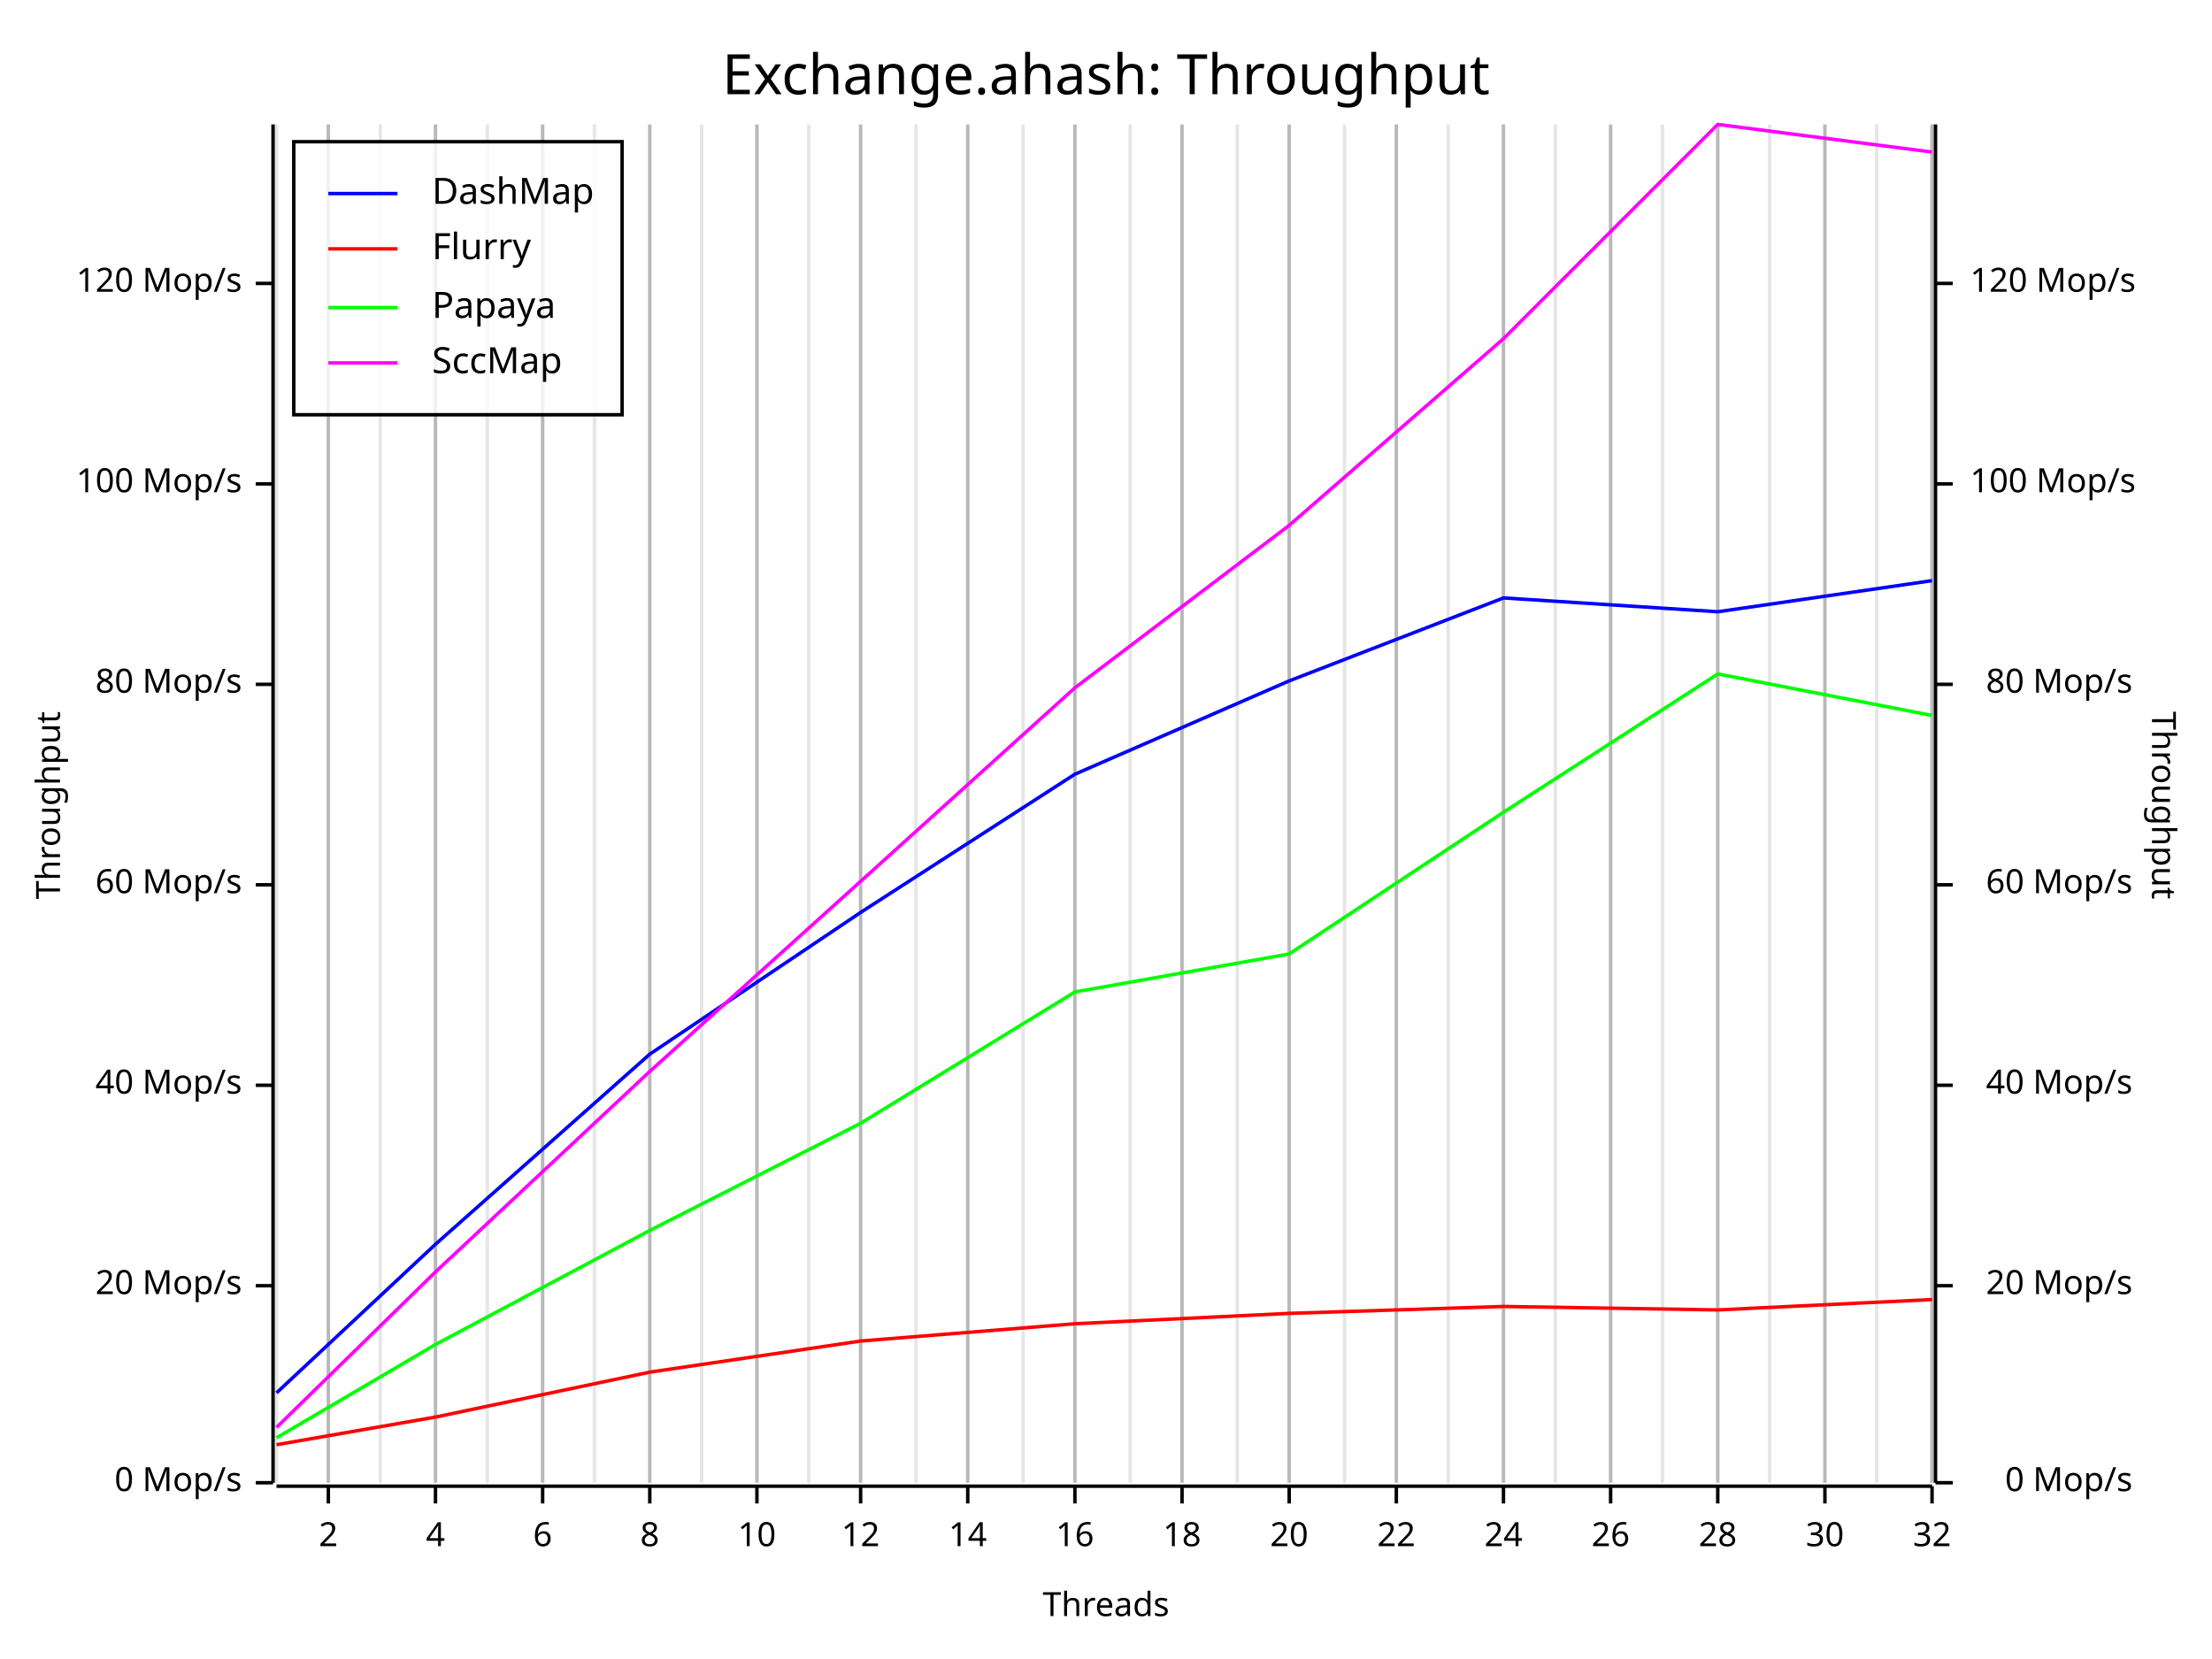
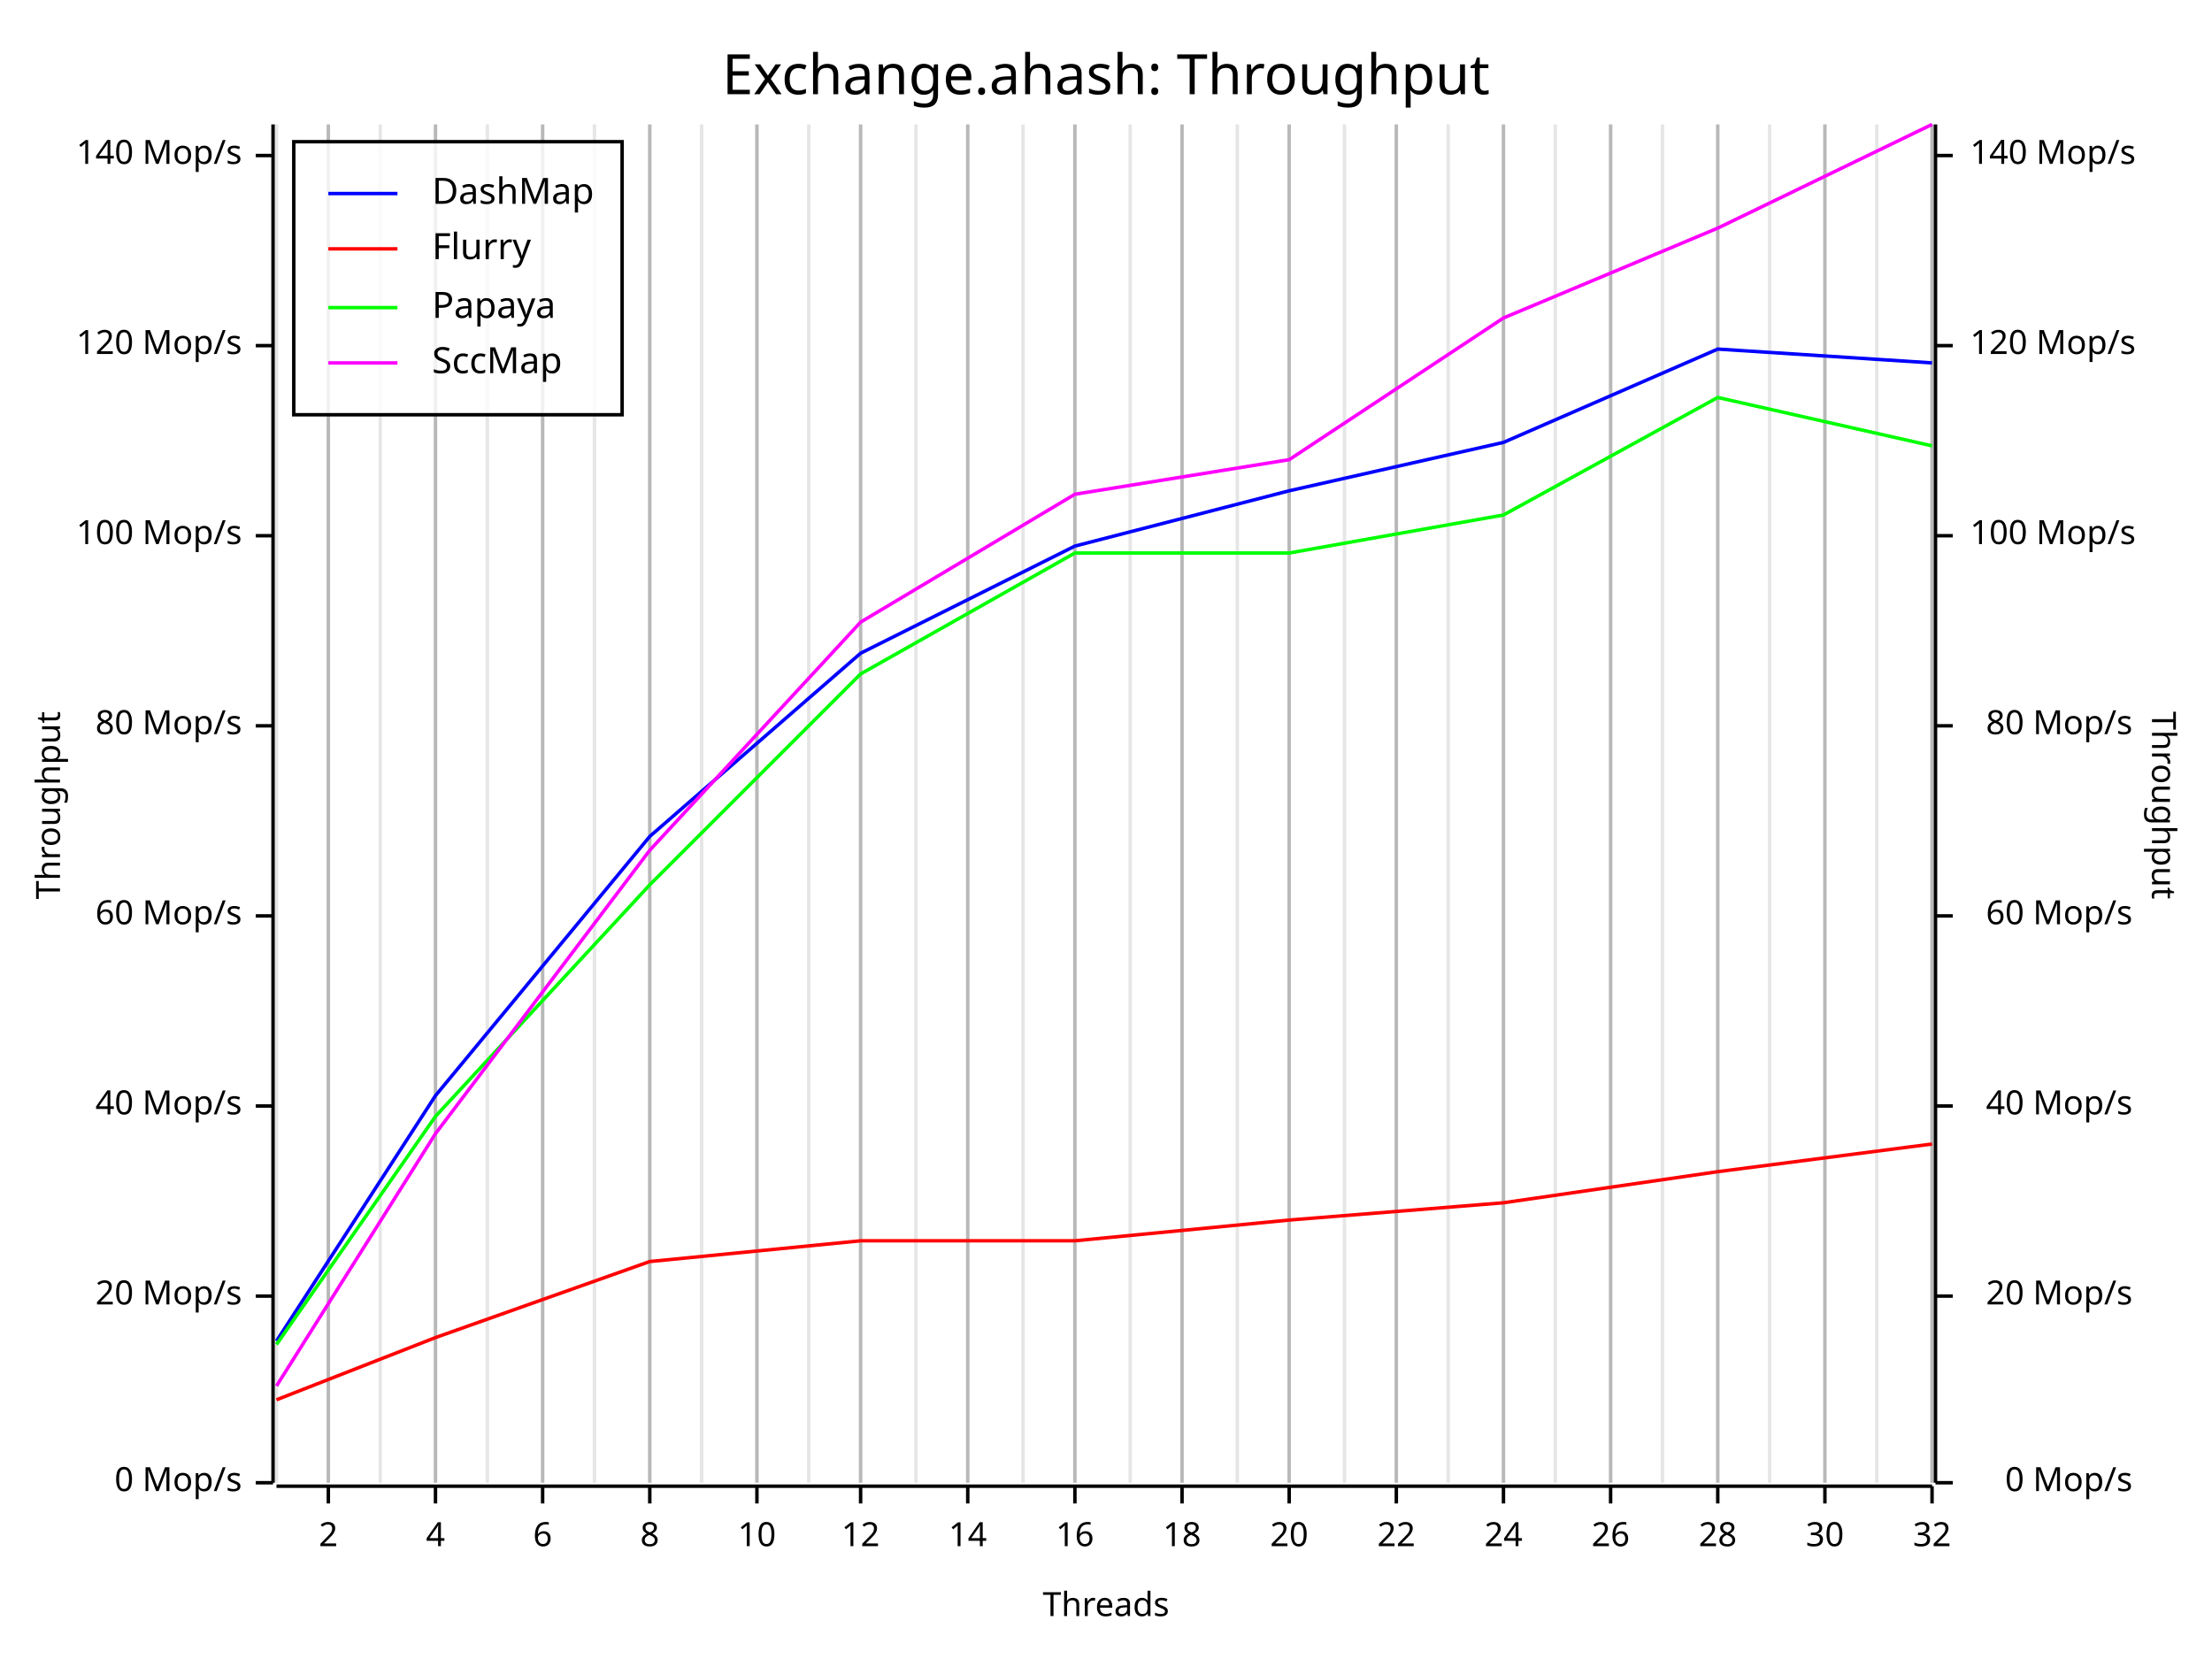
<svg xmlns="http://www.w3.org/2000/svg" width="640" height="480" viewBox="0 0 640 480">
  <rect x="0" y="0" width="640" height="480" opacity="1" fill="#FFFFFF" stroke="none" />
  <text x="320" y="15" dy="0.76em" text-anchor="middle" font-family="Fira Code" font-size="16.129" opacity="1" fill="#000000">
Exchange.ahash: Throughput
</text>
  <line opacity="0.1" stroke="#000000" stroke-width="1" x1="80" y1="429" x2="80" y2="36" />
  <line opacity="0.1" stroke="#000000" stroke-width="1" x1="95" y1="429" x2="95" y2="36" />
  <line opacity="0.1" stroke="#000000" stroke-width="1" x1="110" y1="429" x2="110" y2="36" />
  <line opacity="0.1" stroke="#000000" stroke-width="1" x1="126" y1="429" x2="126" y2="36" />
  <line opacity="0.1" stroke="#000000" stroke-width="1" x1="141" y1="429" x2="141" y2="36" />
  <line opacity="0.1" stroke="#000000" stroke-width="1" x1="157" y1="429" x2="157" y2="36" />
  <line opacity="0.1" stroke="#000000" stroke-width="1" x1="172" y1="429" x2="172" y2="36" />
  <line opacity="0.1" stroke="#000000" stroke-width="1" x1="188" y1="429" x2="188" y2="36" />
  <line opacity="0.1" stroke="#000000" stroke-width="1" x1="203" y1="429" x2="203" y2="36" />
  <line opacity="0.1" stroke="#000000" stroke-width="1" x1="219" y1="429" x2="219" y2="36" />
  <line opacity="0.1" stroke="#000000" stroke-width="1" x1="234" y1="429" x2="234" y2="36" />
  <line opacity="0.1" stroke="#000000" stroke-width="1" x1="249" y1="429" x2="249" y2="36" />
  <line opacity="0.1" stroke="#000000" stroke-width="1" x1="265" y1="429" x2="265" y2="36" />
  <line opacity="0.1" stroke="#000000" stroke-width="1" x1="280" y1="429" x2="280" y2="36" />
  <line opacity="0.1" stroke="#000000" stroke-width="1" x1="296" y1="429" x2="296" y2="36" />
  <line opacity="0.1" stroke="#000000" stroke-width="1" x1="311" y1="429" x2="311" y2="36" />
  <line opacity="0.1" stroke="#000000" stroke-width="1" x1="327" y1="429" x2="327" y2="36" />
  <line opacity="0.1" stroke="#000000" stroke-width="1" x1="342" y1="429" x2="342" y2="36" />
  <line opacity="0.1" stroke="#000000" stroke-width="1" x1="358" y1="429" x2="358" y2="36" />
  <line opacity="0.1" stroke="#000000" stroke-width="1" x1="373" y1="429" x2="373" y2="36" />
  <line opacity="0.1" stroke="#000000" stroke-width="1" x1="389" y1="429" x2="389" y2="36" />
  <line opacity="0.1" stroke="#000000" stroke-width="1" x1="404" y1="429" x2="404" y2="36" />
  <line opacity="0.1" stroke="#000000" stroke-width="1" x1="419" y1="429" x2="419" y2="36" />
  <line opacity="0.1" stroke="#000000" stroke-width="1" x1="435" y1="429" x2="435" y2="36" />
  <line opacity="0.1" stroke="#000000" stroke-width="1" x1="450" y1="429" x2="450" y2="36" />
  <line opacity="0.1" stroke="#000000" stroke-width="1" x1="466" y1="429" x2="466" y2="36" />
  <line opacity="0.1" stroke="#000000" stroke-width="1" x1="481" y1="429" x2="481" y2="36" />
  <line opacity="0.1" stroke="#000000" stroke-width="1" x1="497" y1="429" x2="497" y2="36" />
  <line opacity="0.1" stroke="#000000" stroke-width="1" x1="512" y1="429" x2="512" y2="36" />
  <line opacity="0.1" stroke="#000000" stroke-width="1" x1="528" y1="429" x2="528" y2="36" />
  <line opacity="0.1" stroke="#000000" stroke-width="1" x1="543" y1="429" x2="543" y2="36" />
  <line opacity="0.1" stroke="#000000" stroke-width="1" x1="559" y1="429" x2="559" y2="36" />
  <text x="10" y="233" dy="0.76em" text-anchor="middle" font-family="sans-serif" font-size="9.677" opacity="1" fill="#000000" transform="rotate(270, 10, 233)">
Throughput
</text>
  <text x="320" y="470" dy="-0.5ex" text-anchor="middle" font-family="sans-serif" font-size="9.677" opacity="1" fill="#000000">
Threads
</text>
  <text x="630" y="233" dy="0.76em" text-anchor="middle" font-family="sans-serif" font-size="9.677" opacity="1" fill="#000000" transform="rotate(90, 630, 233)">
Throughput
</text>
  <line opacity="0.2" stroke="#000000" stroke-width="1" x1="95" y1="429" x2="95" y2="36" />
  <line opacity="0.2" stroke="#000000" stroke-width="1" x1="126" y1="429" x2="126" y2="36" />
  <line opacity="0.2" stroke="#000000" stroke-width="1" x1="157" y1="429" x2="157" y2="36" />
  <line opacity="0.2" stroke="#000000" stroke-width="1" x1="188" y1="429" x2="188" y2="36" />
  <line opacity="0.2" stroke="#000000" stroke-width="1" x1="219" y1="429" x2="219" y2="36" />
  <line opacity="0.2" stroke="#000000" stroke-width="1" x1="249" y1="429" x2="249" y2="36" />
  <line opacity="0.2" stroke="#000000" stroke-width="1" x1="280" y1="429" x2="280" y2="36" />
  <line opacity="0.2" stroke="#000000" stroke-width="1" x1="311" y1="429" x2="311" y2="36" />
  <line opacity="0.2" stroke="#000000" stroke-width="1" x1="342" y1="429" x2="342" y2="36" />
  <line opacity="0.2" stroke="#000000" stroke-width="1" x1="373" y1="429" x2="373" y2="36" />
  <line opacity="0.2" stroke="#000000" stroke-width="1" x1="404" y1="429" x2="404" y2="36" />
  <line opacity="0.2" stroke="#000000" stroke-width="1" x1="435" y1="429" x2="435" y2="36" />
  <line opacity="0.2" stroke="#000000" stroke-width="1" x1="466" y1="429" x2="466" y2="36" />
  <line opacity="0.2" stroke="#000000" stroke-width="1" x1="497" y1="429" x2="497" y2="36" />
  <line opacity="0.2" stroke="#000000" stroke-width="1" x1="528" y1="429" x2="528" y2="36" />
  <line opacity="0.2" stroke="#000000" stroke-width="1" x1="559" y1="429" x2="559" y2="36" />
  <polyline fill="none" opacity="1" stroke="#000000" stroke-width="1" points="79,36 79,429 " />
  <text x="70" y="429" dy="0.5ex" text-anchor="end" font-family="sans-serif" font-size="9.677" opacity="1" fill="#000000">
0 Mop/s
</text>
  <polyline fill="none" opacity="1" stroke="#000000" stroke-width="1" points="74,429 79,429 " />
-   <text x="70" y="372" dy="0.5ex" text-anchor="end" font-family="sans-serif" font-size="9.677" opacity="1" fill="#000000">
+   <text x="70" y="375" dy="0.5ex" text-anchor="end" font-family="sans-serif" font-size="9.677" opacity="1" fill="#000000">
20 Mop/s
</text>
-   <polyline fill="none" opacity="1" stroke="#000000" stroke-width="1" points="74,372 79,372 " />
-   <text x="70" y="314" dy="0.5ex" text-anchor="end" font-family="sans-serif" font-size="9.677" opacity="1" fill="#000000">
+   <polyline fill="none" opacity="1" stroke="#000000" stroke-width="1" points="74,375 79,375 " />
+   <text x="70" y="320" dy="0.5ex" text-anchor="end" font-family="sans-serif" font-size="9.677" opacity="1" fill="#000000">
40 Mop/s
</text>
-   <polyline fill="none" opacity="1" stroke="#000000" stroke-width="1" points="74,314 79,314 " />
-   <text x="70" y="256" dy="0.5ex" text-anchor="end" font-family="sans-serif" font-size="9.677" opacity="1" fill="#000000">
+   <polyline fill="none" opacity="1" stroke="#000000" stroke-width="1" points="74,320 79,320 " />
+   <text x="70" y="265" dy="0.5ex" text-anchor="end" font-family="sans-serif" font-size="9.677" opacity="1" fill="#000000">
60 Mop/s
</text>
-   <polyline fill="none" opacity="1" stroke="#000000" stroke-width="1" points="74,256 79,256 " />
-   <text x="70" y="198" dy="0.5ex" text-anchor="end" font-family="sans-serif" font-size="9.677" opacity="1" fill="#000000">
+   <polyline fill="none" opacity="1" stroke="#000000" stroke-width="1" points="74,265 79,265 " />
+   <text x="70" y="210" dy="0.5ex" text-anchor="end" font-family="sans-serif" font-size="9.677" opacity="1" fill="#000000">
80 Mop/s
</text>
-   <polyline fill="none" opacity="1" stroke="#000000" stroke-width="1" points="74,198 79,198 " />
-   <text x="70" y="140" dy="0.5ex" text-anchor="end" font-family="sans-serif" font-size="9.677" opacity="1" fill="#000000">
+   <polyline fill="none" opacity="1" stroke="#000000" stroke-width="1" points="74,210 79,210 " />
+   <text x="70" y="155" dy="0.5ex" text-anchor="end" font-family="sans-serif" font-size="9.677" opacity="1" fill="#000000">
100 Mop/s
</text>
-   <polyline fill="none" opacity="1" stroke="#000000" stroke-width="1" points="74,140 79,140 " />
-   <text x="70" y="82" dy="0.5ex" text-anchor="end" font-family="sans-serif" font-size="9.677" opacity="1" fill="#000000">
+   <polyline fill="none" opacity="1" stroke="#000000" stroke-width="1" points="74,155 79,155 " />
+   <text x="70" y="100" dy="0.5ex" text-anchor="end" font-family="sans-serif" font-size="9.677" opacity="1" fill="#000000">
120 Mop/s
</text>
-   <polyline fill="none" opacity="1" stroke="#000000" stroke-width="1" points="74,82 79,82 " />
+   <polyline fill="none" opacity="1" stroke="#000000" stroke-width="1" points="74,100 79,100 " />
+   <text x="70" y="45" dy="0.5ex" text-anchor="end" font-family="sans-serif" font-size="9.677" opacity="1" fill="#000000">
+ 140 Mop/s
+ </text>
+   <polyline fill="none" opacity="1" stroke="#000000" stroke-width="1" points="74,45 79,45 " />
  <polyline fill="none" opacity="1" stroke="#000000" stroke-width="1" points="80,430 559,430 " />
  <text x="95" y="440" dy="0.76em" text-anchor="middle" font-family="sans-serif" font-size="9.677" opacity="1" fill="#000000">
2
</text>
  <polyline fill="none" opacity="1" stroke="#000000" stroke-width="1" points="95,430 95,435 " />
  <text x="126" y="440" dy="0.76em" text-anchor="middle" font-family="sans-serif" font-size="9.677" opacity="1" fill="#000000">
4
</text>
  <polyline fill="none" opacity="1" stroke="#000000" stroke-width="1" points="126,430 126,435 " />
  <text x="157" y="440" dy="0.76em" text-anchor="middle" font-family="sans-serif" font-size="9.677" opacity="1" fill="#000000">
6
</text>
  <polyline fill="none" opacity="1" stroke="#000000" stroke-width="1" points="157,430 157,435 " />
  <text x="188" y="440" dy="0.76em" text-anchor="middle" font-family="sans-serif" font-size="9.677" opacity="1" fill="#000000">
8
</text>
  <polyline fill="none" opacity="1" stroke="#000000" stroke-width="1" points="188,430 188,435 " />
  <text x="219" y="440" dy="0.76em" text-anchor="middle" font-family="sans-serif" font-size="9.677" opacity="1" fill="#000000">
10
</text>
  <polyline fill="none" opacity="1" stroke="#000000" stroke-width="1" points="219,430 219,435 " />
  <text x="249" y="440" dy="0.76em" text-anchor="middle" font-family="sans-serif" font-size="9.677" opacity="1" fill="#000000">
12
</text>
  <polyline fill="none" opacity="1" stroke="#000000" stroke-width="1" points="249,430 249,435 " />
  <text x="280" y="440" dy="0.76em" text-anchor="middle" font-family="sans-serif" font-size="9.677" opacity="1" fill="#000000">
14
</text>
  <polyline fill="none" opacity="1" stroke="#000000" stroke-width="1" points="280,430 280,435 " />
  <text x="311" y="440" dy="0.76em" text-anchor="middle" font-family="sans-serif" font-size="9.677" opacity="1" fill="#000000">
16
</text>
  <polyline fill="none" opacity="1" stroke="#000000" stroke-width="1" points="311,430 311,435 " />
  <text x="342" y="440" dy="0.76em" text-anchor="middle" font-family="sans-serif" font-size="9.677" opacity="1" fill="#000000">
18
</text>
  <polyline fill="none" opacity="1" stroke="#000000" stroke-width="1" points="342,430 342,435 " />
  <text x="373" y="440" dy="0.76em" text-anchor="middle" font-family="sans-serif" font-size="9.677" opacity="1" fill="#000000">
20
</text>
  <polyline fill="none" opacity="1" stroke="#000000" stroke-width="1" points="373,430 373,435 " />
  <text x="404" y="440" dy="0.76em" text-anchor="middle" font-family="sans-serif" font-size="9.677" opacity="1" fill="#000000">
22
</text>
  <polyline fill="none" opacity="1" stroke="#000000" stroke-width="1" points="404,430 404,435 " />
  <text x="435" y="440" dy="0.76em" text-anchor="middle" font-family="sans-serif" font-size="9.677" opacity="1" fill="#000000">
24
</text>
  <polyline fill="none" opacity="1" stroke="#000000" stroke-width="1" points="435,430 435,435 " />
  <text x="466" y="440" dy="0.76em" text-anchor="middle" font-family="sans-serif" font-size="9.677" opacity="1" fill="#000000">
26
</text>
  <polyline fill="none" opacity="1" stroke="#000000" stroke-width="1" points="466,430 466,435 " />
  <text x="497" y="440" dy="0.76em" text-anchor="middle" font-family="sans-serif" font-size="9.677" opacity="1" fill="#000000">
28
</text>
  <polyline fill="none" opacity="1" stroke="#000000" stroke-width="1" points="497,430 497,435 " />
  <text x="528" y="440" dy="0.76em" text-anchor="middle" font-family="sans-serif" font-size="9.677" opacity="1" fill="#000000">
30
</text>
  <polyline fill="none" opacity="1" stroke="#000000" stroke-width="1" points="528,430 528,435 " />
  <text x="559" y="440" dy="0.76em" text-anchor="middle" font-family="sans-serif" font-size="9.677" opacity="1" fill="#000000">
32
</text>
  <polyline fill="none" opacity="1" stroke="#000000" stroke-width="1" points="559,430 559,435 " />
  <polyline fill="none" opacity="1" stroke="#000000" stroke-width="1" points="560,36 560,429 " />
  <text x="617" y="429" dy="0.5ex" text-anchor="end" font-family="sans-serif" font-size="9.677" opacity="1" fill="#000000">
0 Mop/s
</text>
  <polyline fill="none" opacity="1" stroke="#000000" stroke-width="1" points="560,429 565,429 " />
-   <text x="617" y="372" dy="0.5ex" text-anchor="end" font-family="sans-serif" font-size="9.677" opacity="1" fill="#000000">
+   <text x="617" y="375" dy="0.5ex" text-anchor="end" font-family="sans-serif" font-size="9.677" opacity="1" fill="#000000">
20 Mop/s
</text>
-   <polyline fill="none" opacity="1" stroke="#000000" stroke-width="1" points="560,372 565,372 " />
-   <text x="617" y="314" dy="0.5ex" text-anchor="end" font-family="sans-serif" font-size="9.677" opacity="1" fill="#000000">
+   <polyline fill="none" opacity="1" stroke="#000000" stroke-width="1" points="560,375 565,375 " />
+   <text x="617" y="320" dy="0.5ex" text-anchor="end" font-family="sans-serif" font-size="9.677" opacity="1" fill="#000000">
40 Mop/s
</text>
-   <polyline fill="none" opacity="1" stroke="#000000" stroke-width="1" points="560,314 565,314 " />
-   <text x="617" y="256" dy="0.5ex" text-anchor="end" font-family="sans-serif" font-size="9.677" opacity="1" fill="#000000">
+   <polyline fill="none" opacity="1" stroke="#000000" stroke-width="1" points="560,320 565,320 " />
+   <text x="617" y="265" dy="0.5ex" text-anchor="end" font-family="sans-serif" font-size="9.677" opacity="1" fill="#000000">
60 Mop/s
</text>
-   <polyline fill="none" opacity="1" stroke="#000000" stroke-width="1" points="560,256 565,256 " />
-   <text x="617" y="198" dy="0.5ex" text-anchor="end" font-family="sans-serif" font-size="9.677" opacity="1" fill="#000000">
+   <polyline fill="none" opacity="1" stroke="#000000" stroke-width="1" points="560,265 565,265 " />
+   <text x="617" y="210" dy="0.5ex" text-anchor="end" font-family="sans-serif" font-size="9.677" opacity="1" fill="#000000">
80 Mop/s
</text>
-   <polyline fill="none" opacity="1" stroke="#000000" stroke-width="1" points="560,198 565,198 " />
-   <text x="570" y="140" dy="0.5ex" text-anchor="start" font-family="sans-serif" font-size="9.677" opacity="1" fill="#000000">
+   <polyline fill="none" opacity="1" stroke="#000000" stroke-width="1" points="560,210 565,210 " />
+   <text x="570" y="155" dy="0.5ex" text-anchor="start" font-family="sans-serif" font-size="9.677" opacity="1" fill="#000000">
100 Mop/s
</text>
-   <polyline fill="none" opacity="1" stroke="#000000" stroke-width="1" points="560,140 565,140 " />
-   <text x="570" y="82" dy="0.5ex" text-anchor="start" font-family="sans-serif" font-size="9.677" opacity="1" fill="#000000">
+   <polyline fill="none" opacity="1" stroke="#000000" stroke-width="1" points="560,155 565,155 " />
+   <text x="570" y="100" dy="0.5ex" text-anchor="start" font-family="sans-serif" font-size="9.677" opacity="1" fill="#000000">
120 Mop/s
</text>
-   <polyline fill="none" opacity="1" stroke="#000000" stroke-width="1" points="560,82 565,82 " />
-   <polyline fill="none" opacity="1" stroke="#0000FF" stroke-width="1" points="80,403 126,360 188,305 249,264 311,224 373,197 435,173 497,177 559,168 " />
-   <polyline fill="none" opacity="1" stroke="#FF0000" stroke-width="1" points="80,418 126,410 188,397 249,388 311,383 373,380 435,378 497,379 559,376 " />
-   <polyline fill="none" opacity="1" stroke="#00FF00" stroke-width="1" points="80,416 126,389 188,356 249,325 311,287 373,276 435,235 497,195 559,207 " />
-   <polyline fill="none" opacity="1" stroke="#FF00FF" stroke-width="1" points="80,413 126,368 188,310 249,255 311,199 373,152 435,98 497,36 559,44 " />
+   <polyline fill="none" opacity="1" stroke="#000000" stroke-width="1" points="560,100 565,100 " />
+   <text x="570" y="45" dy="0.5ex" text-anchor="start" font-family="sans-serif" font-size="9.677" opacity="1" fill="#000000">
+ 140 Mop/s
+ </text>
+   <polyline fill="none" opacity="1" stroke="#000000" stroke-width="1" points="560,45 565,45 " />
+   <polyline fill="none" opacity="1" stroke="#0000FF" stroke-width="1" points="80,388 126,317 188,242 249,189 311,158 373,142 435,128 497,101 559,105 " />
+   <polyline fill="none" opacity="1" stroke="#FF0000" stroke-width="1" points="80,405 126,387 188,365 249,359 311,359 373,353 435,348 497,339 559,331 " />
+   <polyline fill="none" opacity="1" stroke="#00FF00" stroke-width="1" points="80,389 126,323 188,256 249,195 311,160 373,160 435,149 497,115 559,129 " />
+   <polyline fill="none" opacity="1" stroke="#FF00FF" stroke-width="1" points="80,401 126,328 188,246 249,180 311,143 373,133 435,92 497,66 559,36 " />
  <rect x="85" y="41" width="95" height="79" opacity="0.8" fill="#FFFFFF" stroke="none" />
  <rect x="85" y="41" width="95" height="79" opacity="1" fill="none" stroke="#000000" />
  <text x="125" y="51" dy="0.76em" text-anchor="start" font-family="Fira Code" font-size="10.484" opacity="1" fill="#000000">
DashMap
</text>
  <text x="125" y="67" dy="0.76em" text-anchor="start" font-family="Fira Code" font-size="10.484" opacity="1" fill="#000000">
Flurry
</text>
  <text x="125" y="84" dy="0.76em" text-anchor="start" font-family="Fira Code" font-size="10.484" opacity="1" fill="#000000">
Papaya
</text>
  <text x="125" y="100" dy="0.76em" text-anchor="start" font-family="Fira Code" font-size="10.484" opacity="1" fill="#000000">
SccMap
</text>
  <polyline fill="none" opacity="1" stroke="#0000FF" stroke-width="1" points="95,56 115,56 " />
  <polyline fill="none" opacity="1" stroke="#FF0000" stroke-width="1" points="95,72 115,72 " />
  <polyline fill="none" opacity="1" stroke="#00FF00" stroke-width="1" points="95,89 115,89 " />
  <polyline fill="none" opacity="1" stroke="#FF00FF" stroke-width="1" points="95,105 115,105 " />
</svg>
